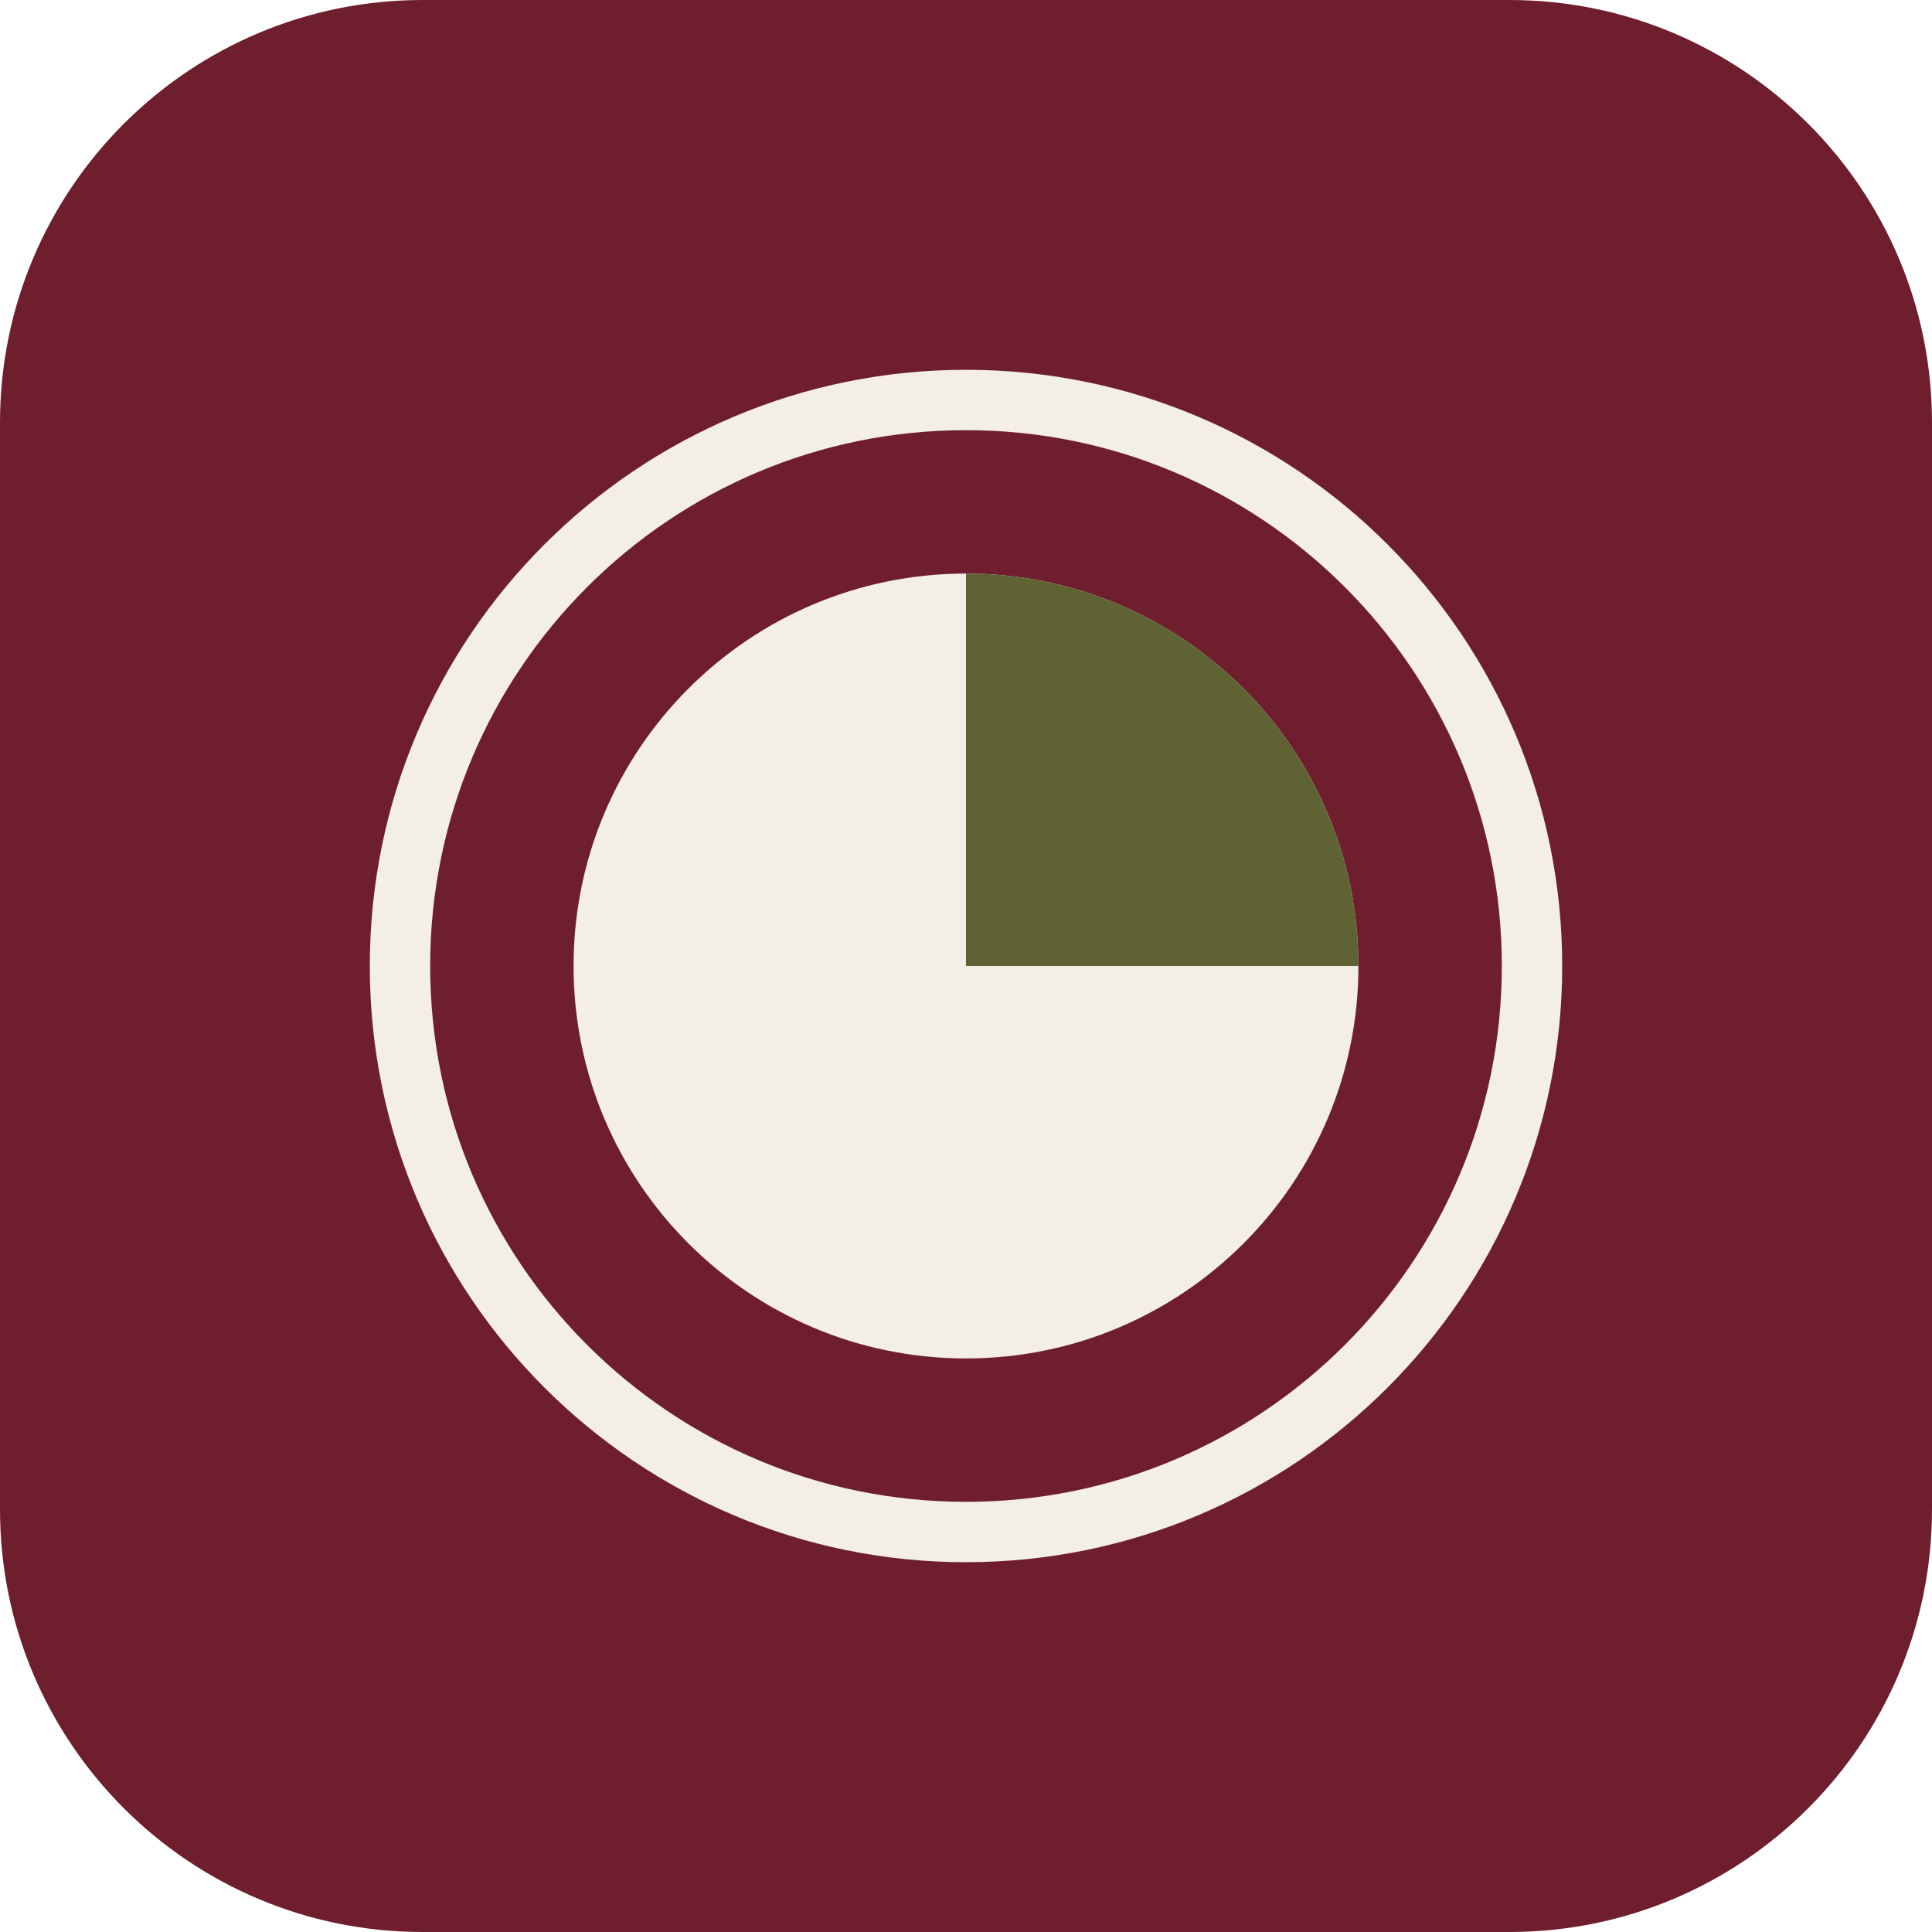
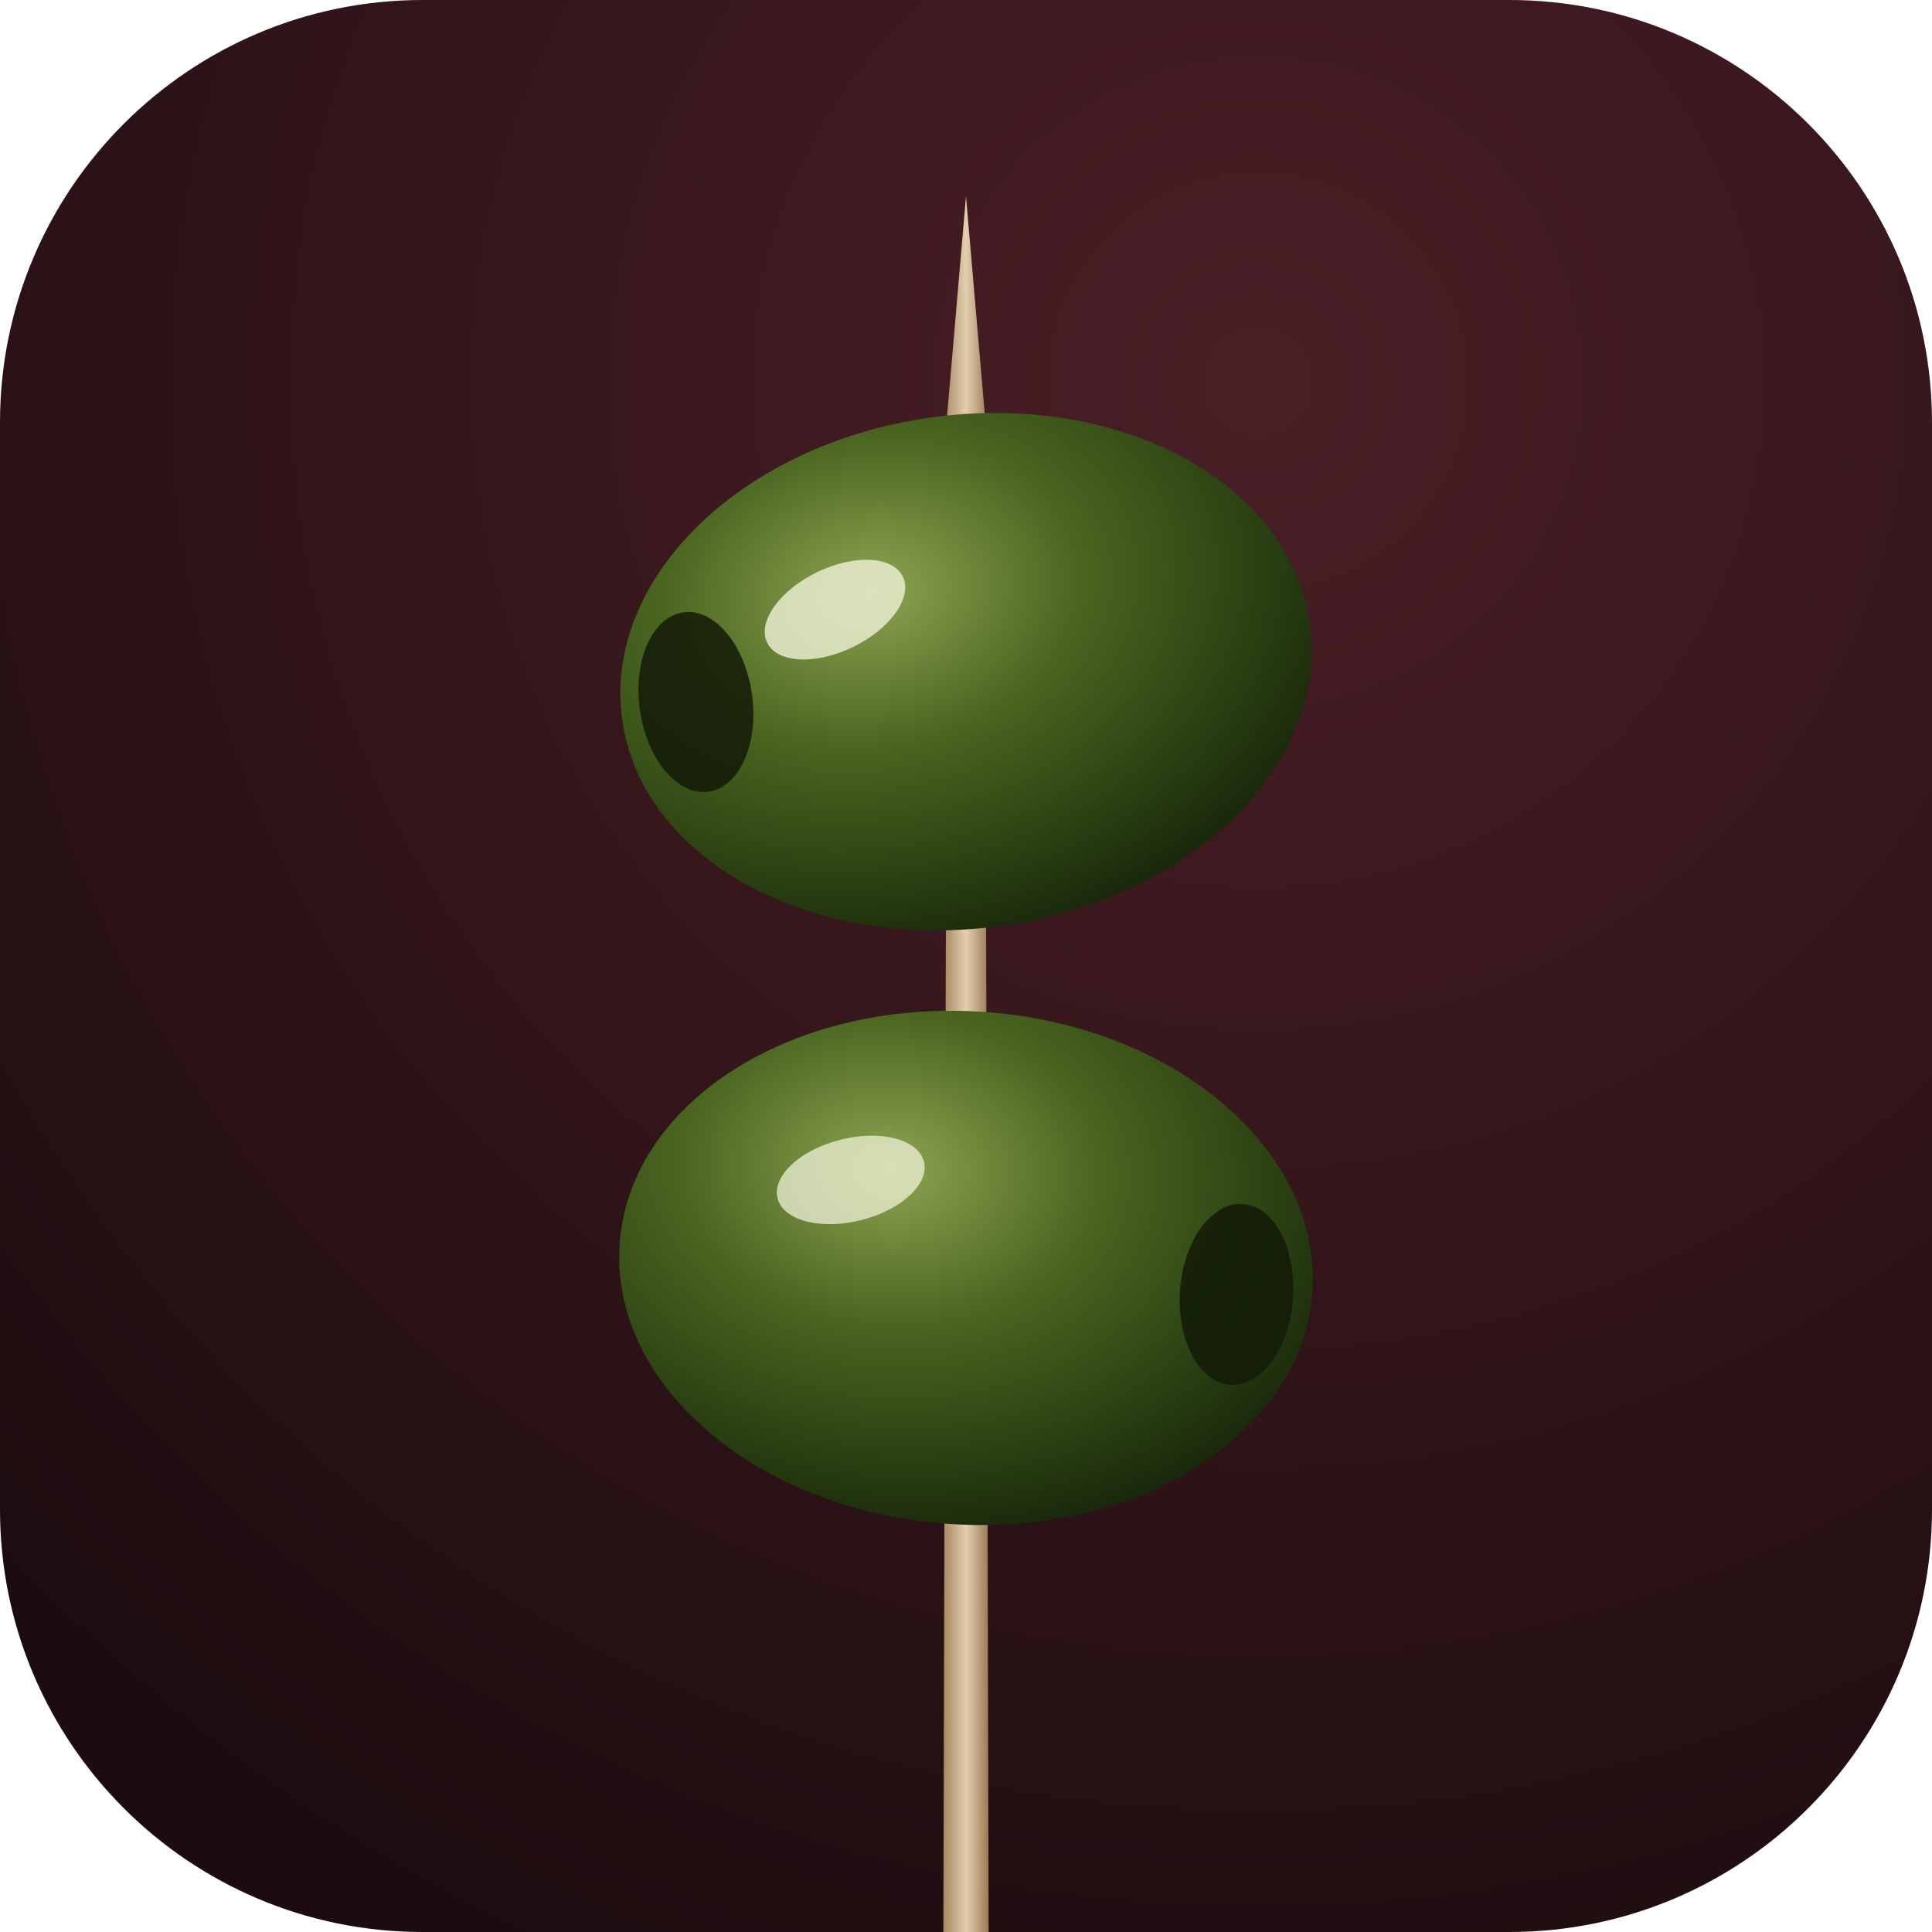
<svg xmlns="http://www.w3.org/2000/svg" viewBox="0 0 512 512">
-   <rect width="512" height="512" rx="112" fill="#6e1e2c" />
-   <circle cx="256" cy="256" r="150" fill="none" stroke="#f3eee6" stroke-width="16" />
-   <circle cx="256" cy="256" r="104" fill="#f3eee6" />
-   <path d="M256 152 A104 104 0 0 1 360 256 L256 256 Z" fill="#5f6334" />
+   <defs>
+     <radialGradient id="bg" cx="65%" cy="20%" r="90%">
+       <stop offset="0%" stop-color="#4a1f26" />
+       <stop offset="100%" stop-color="#1c0c0f" />
+     </radialGradient>
+     <radialGradient id="o" cx="38%" cy="32%" r="75%">
+       <stop offset="0%" stop-color="#8fa452" />
+       <stop offset="40%" stop-color="#4a6620" />
+       <stop offset="80%" stop-color="#263b10" />
+       <stop offset="100%" stop-color="#16220a" />
+     </radialGradient>
+     <linearGradient id="w" x1="0" x2="1">
+       <stop offset="0%" stop-color="#a8875f" />
+       <stop offset="50%" stop-color="#e3cfb0" />
+       <stop offset="100%" stop-color="#9b7a55" />
+     </linearGradient>
+   </defs>
+   <rect width="512" height="512" rx="112" fill="url(#bg)" />
+   <path d="M256 52 L261 110 L262 512 L250 512 L251 110 Z" fill="url(#w)" />
+   <g transform="translate(256 178) rotate(-8)">
+     <ellipse rx="92" ry="68" fill="url(#o)" />
+     <ellipse cx="-72" cy="-2" rx="15" ry="24" fill="#121a07" opacity=".85" />
+     <ellipse cx="-24" cy="-30" rx="20" ry="11" fill="#eef2d6" opacity=".8" transform="rotate(-18)" />
+   </g>
+   <g transform="translate(256 336) rotate(4)">
+     <ellipse rx="92" ry="68" fill="url(#o)" />
+     <ellipse cx="72" cy="2" rx="15" ry="24" fill="#121a07" opacity=".85" />
+     <ellipse cx="-24" cy="-30" rx="20" ry="11" fill="#eef2d6" opacity=".75" transform="rotate(-18)" />
+   </g>
</svg>
